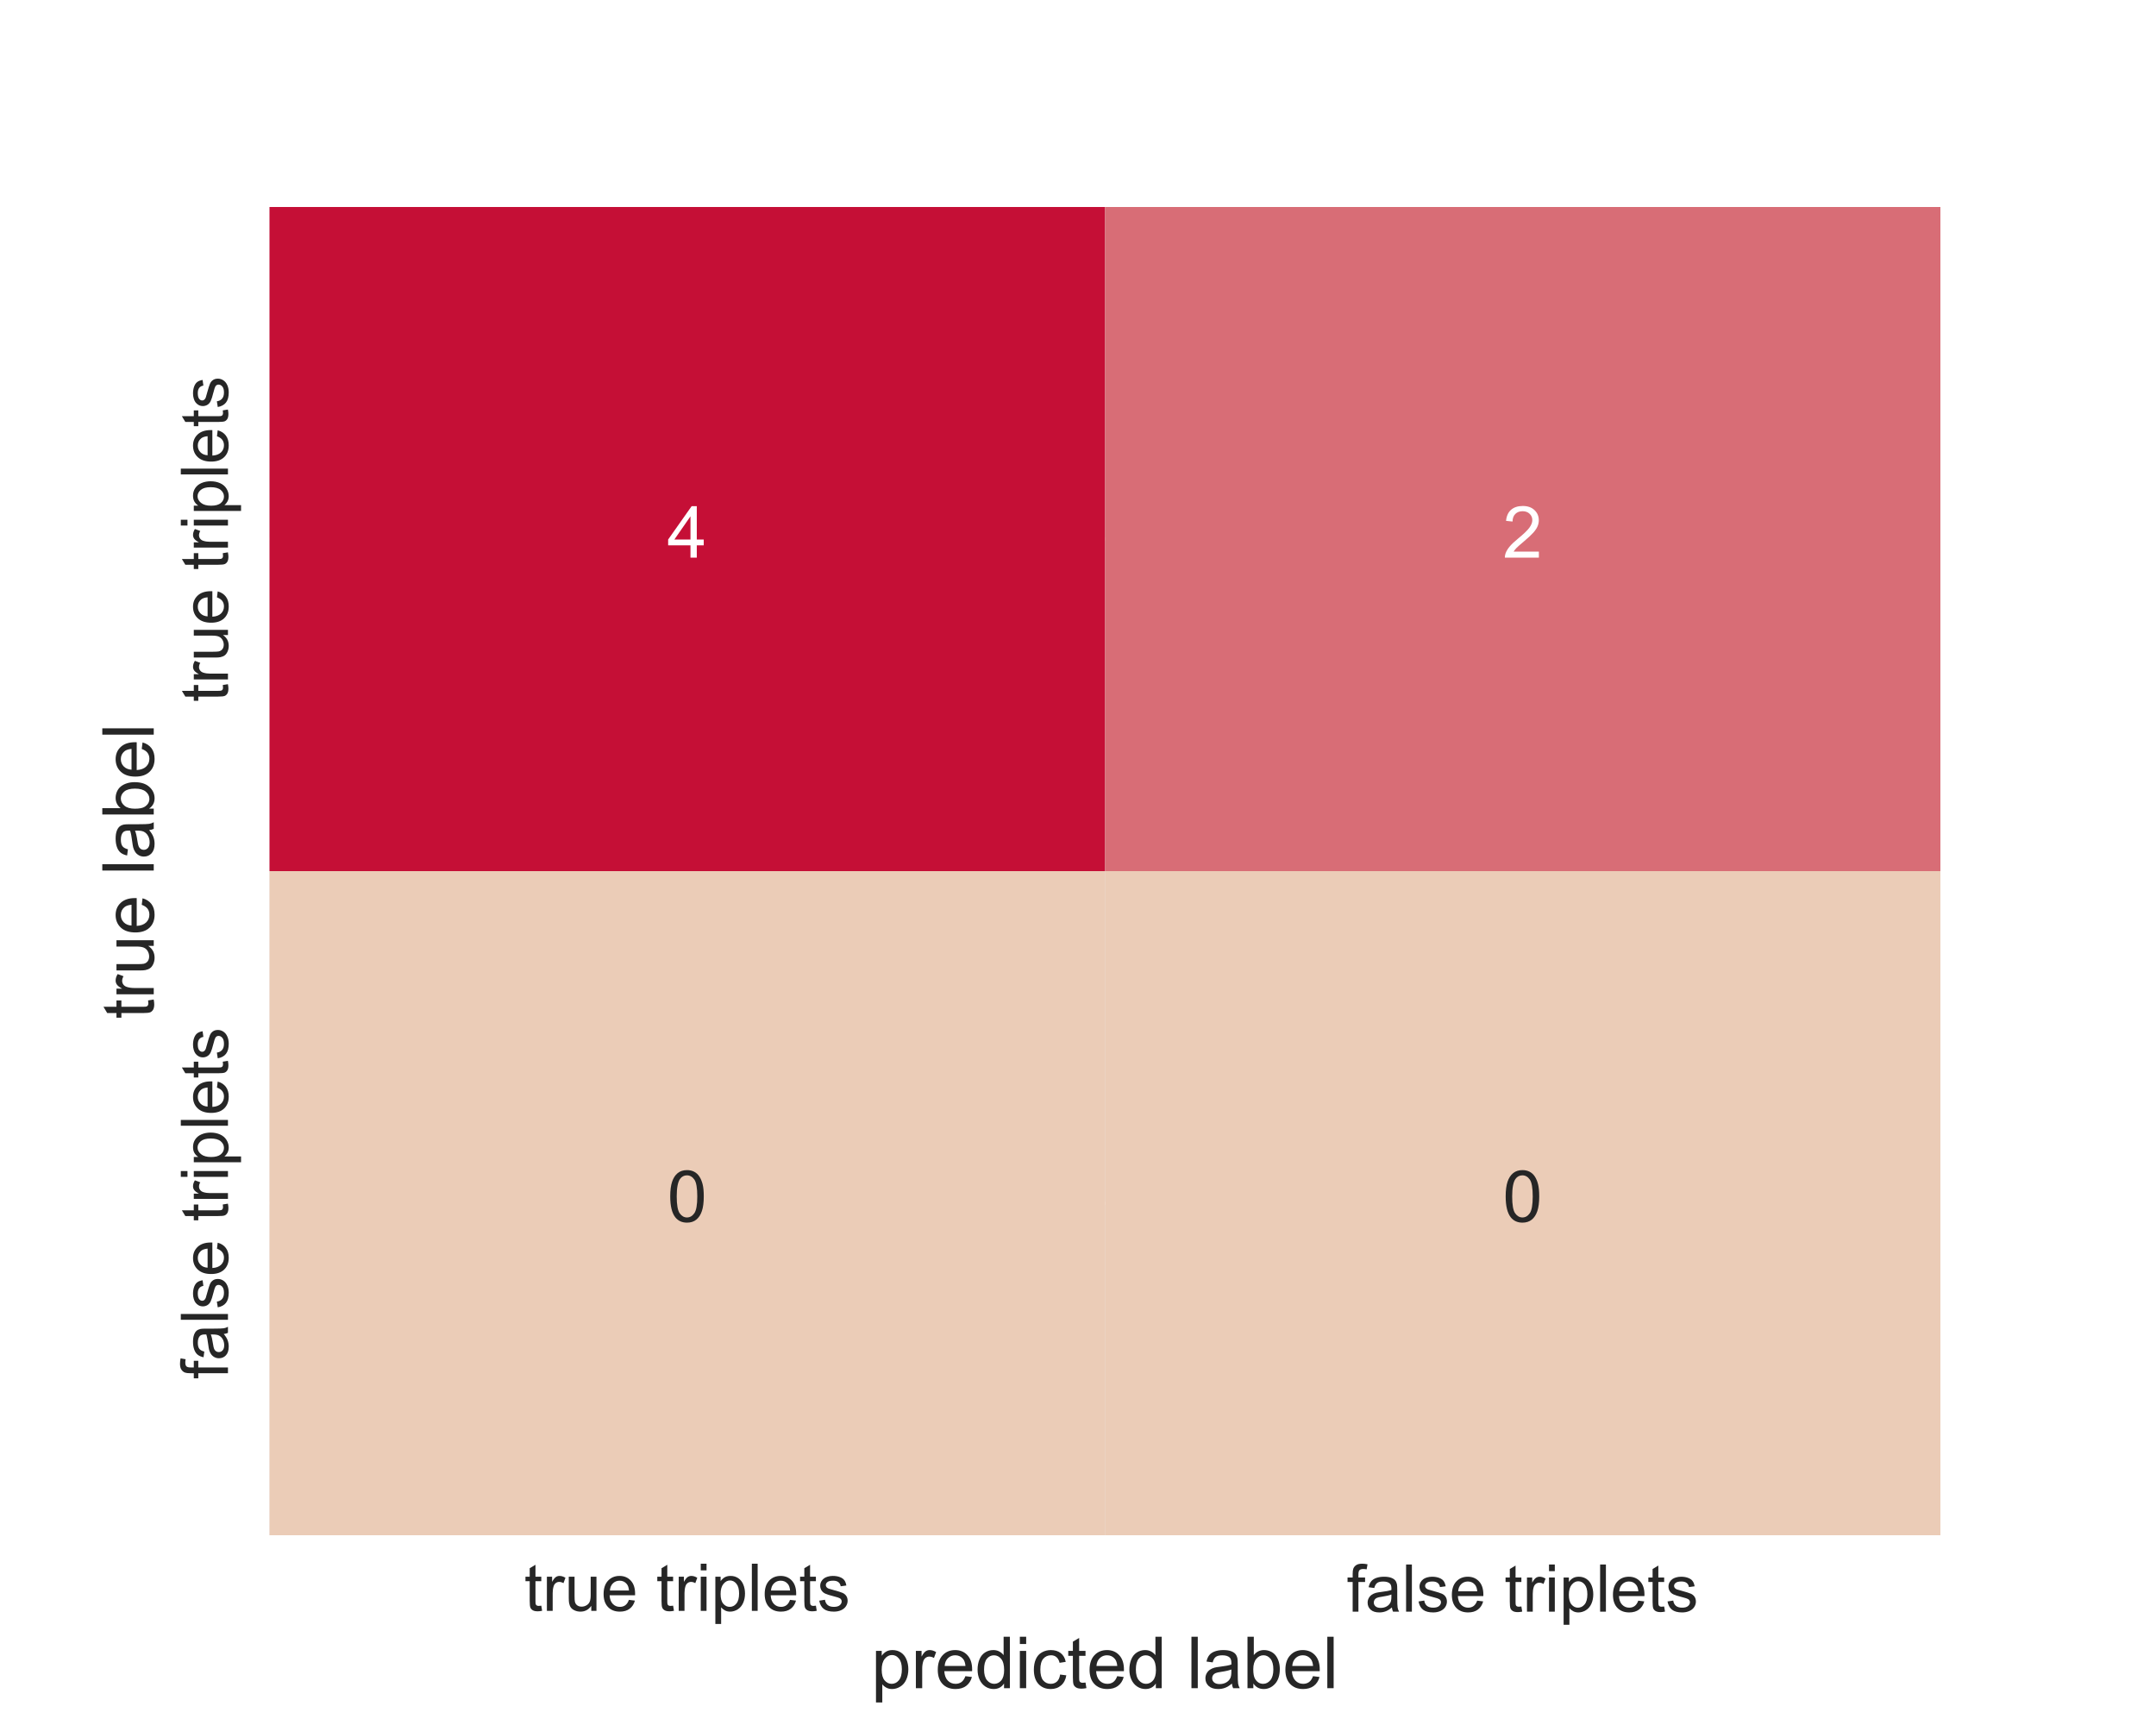
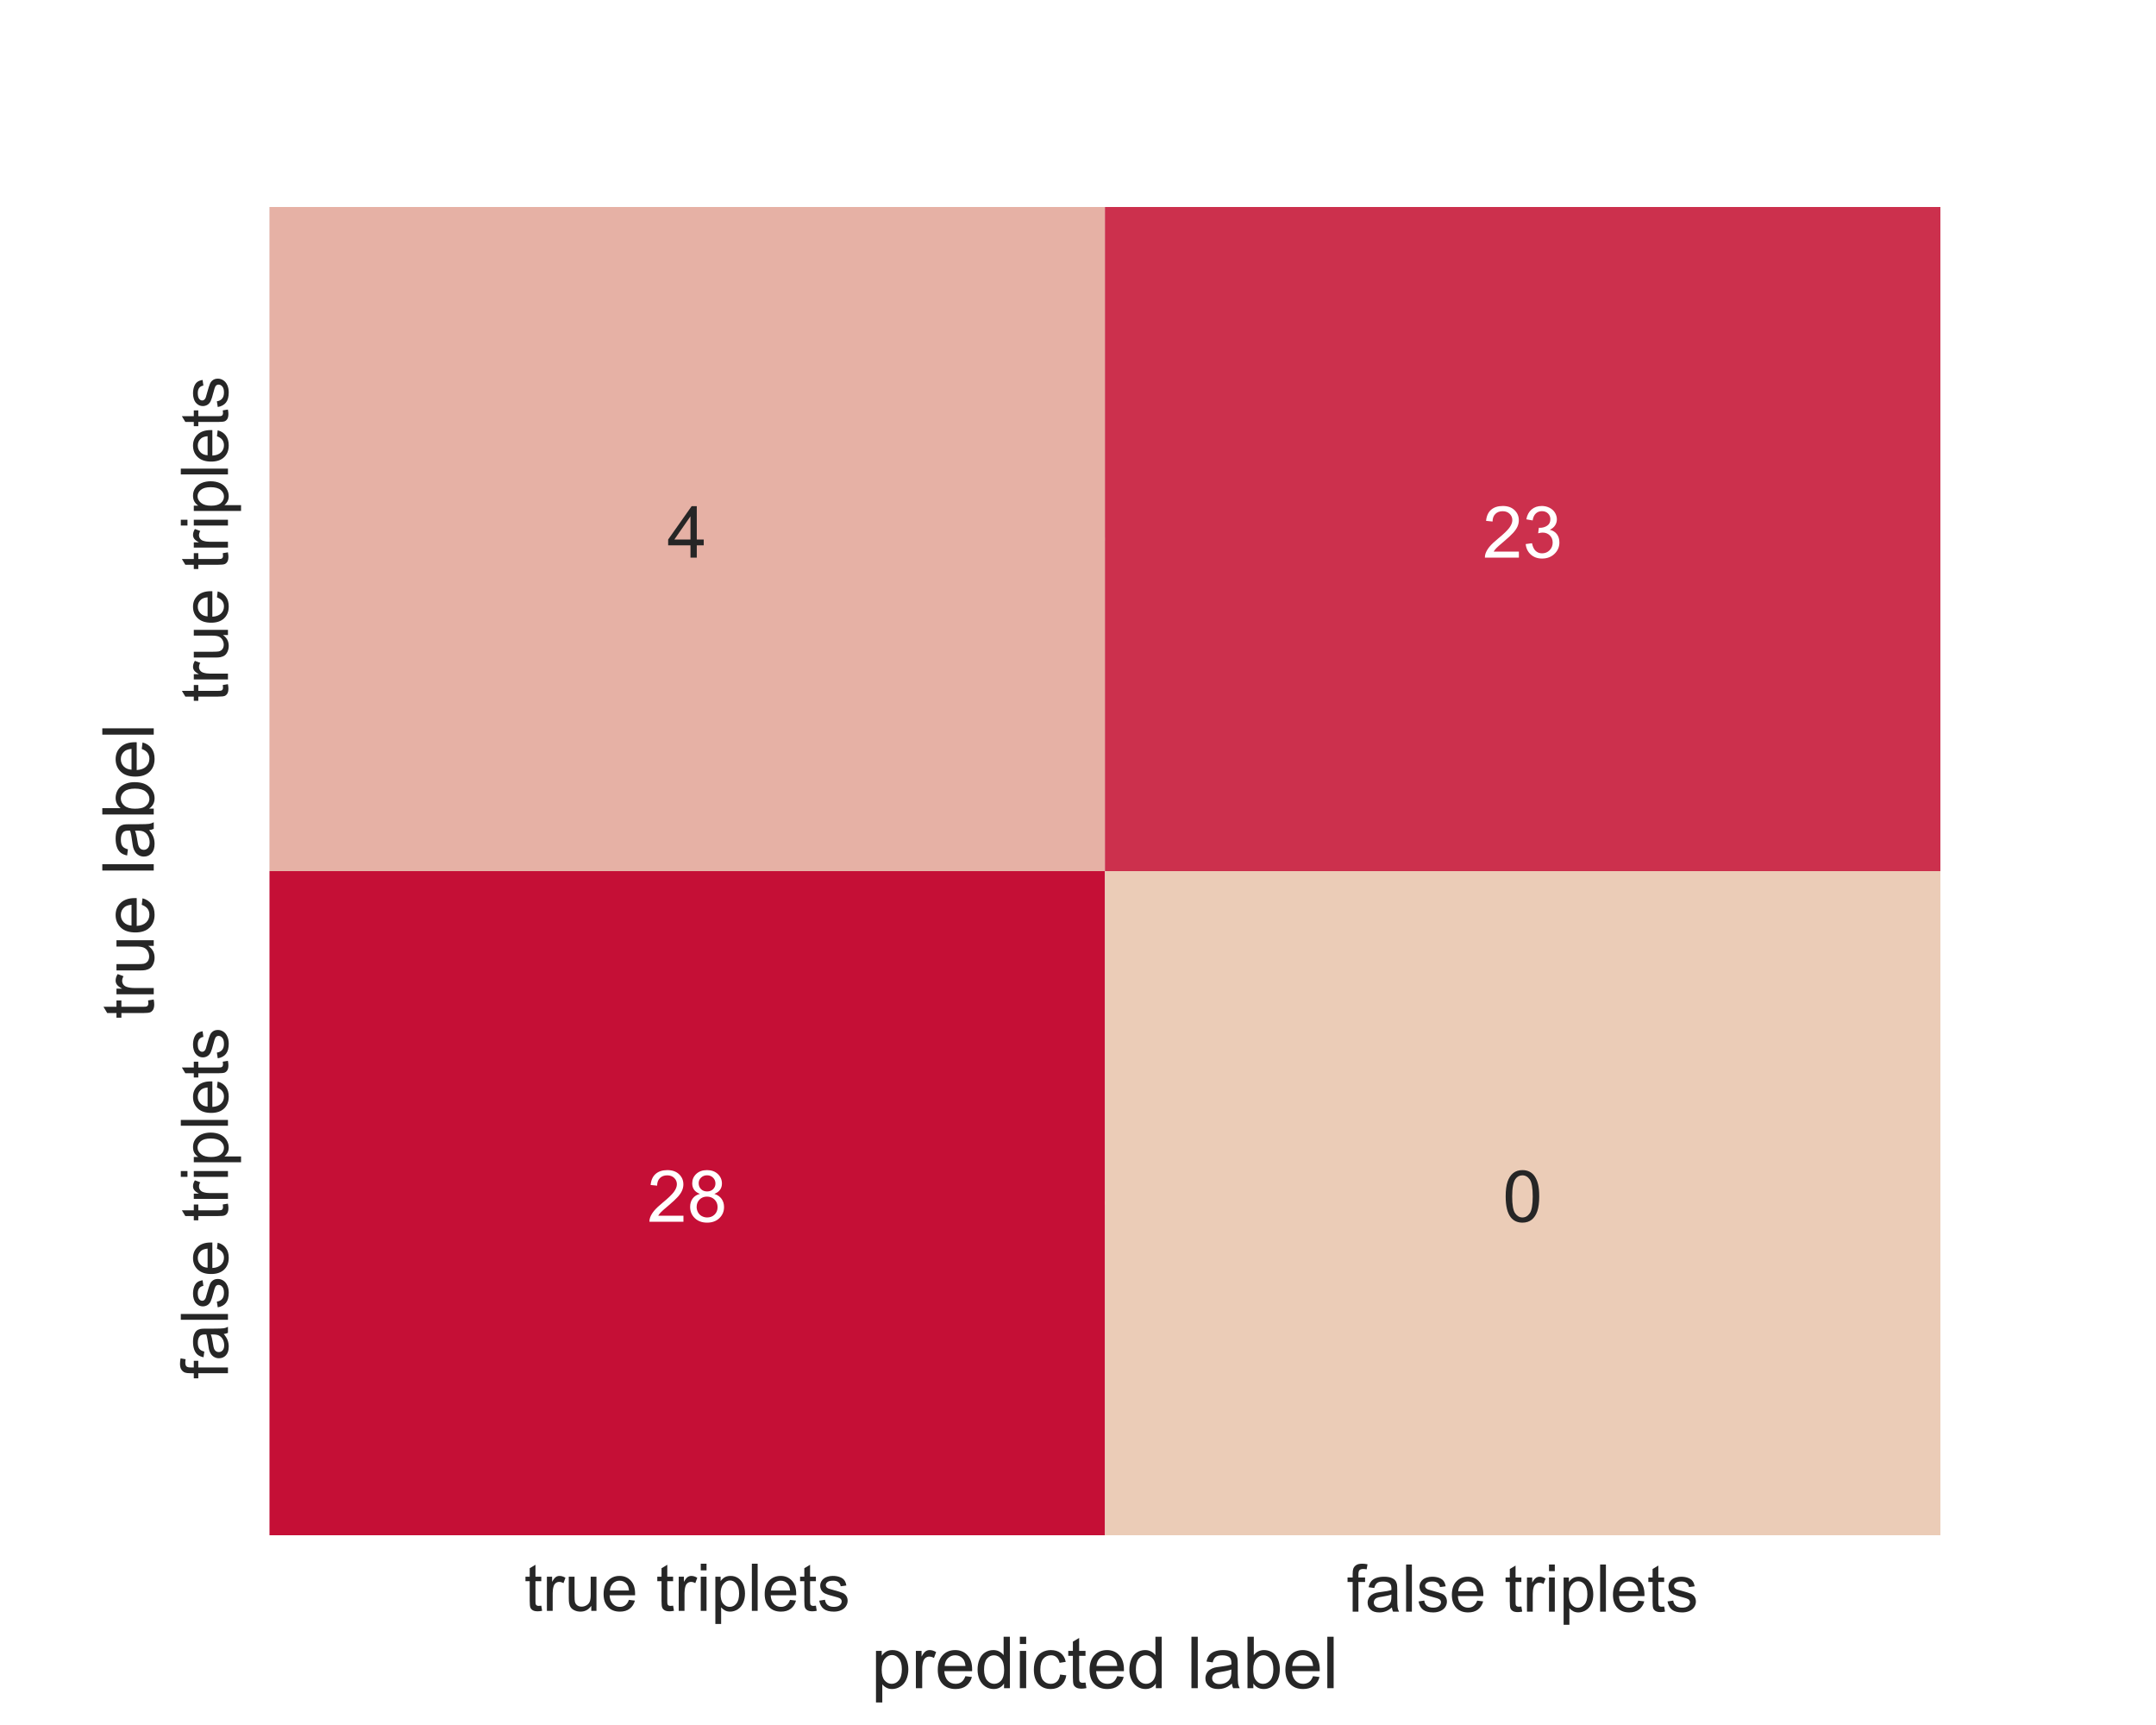
<svg xmlns="http://www.w3.org/2000/svg" xmlns:xlink="http://www.w3.org/1999/xlink" width="720pt" height="576pt" viewBox="0 0 720 576" version="1.1">
  <defs>
    <style type="text/css">*{stroke-linejoin: round; stroke-linecap: butt}</style>
  </defs>
  <g id="figure_1">
    <g id="patch_1">
      <path d="M 0 576  L 720 576  L 720 0  L 0 0  z " style="fill: #ffffff" />
    </g>
    <g id="axes_1">
      <g id="patch_2">
        <path d="M 90 512.64  L 648 512.64  L 648 69.12  L 90 69.12  z " style="fill: #eaeaf2" />
      </g>
      <g id="matplotlib.axis_1">
        <g id="xtick_1">
          <g id="line2d_1">
-             <path d="M 229.5 512.64  L 229.5 69.12  " clip-path="url(#p4e75d1eb3a)" style="fill: none; stroke: #ffffff; stroke-linecap: round" />
+             <path d="M 229.5 512.64  L 229.5 69.12  " clip-path="url(#p753a62550c)" style="fill: none; stroke: #ffffff; stroke-linecap: round" />
          </g>
          <g id="text_1">
            <g style="fill: #262626" transform="translate(175.0947 537.8872) scale(0.22 -0.22)">
              <defs>
                <path id="ArialMT-74" d="M 1650 503  L 1731 6  Q 1494 -44 1306 -44  Q 1000 -44 831 53  Q 663 150 594 308  Q 525 466 525 972  L 525 2881  L 113 2881  L 113 3319  L 525 3319  L 525 4141  L 1084 4478  L 1084 3319  L 1650 3319  L 1650 2881  L 1084 2881  L 1084 941  Q 1084 700 1114 631  Q 1144 563 1211 522  Q 1278 481 1403 481  Q 1497 481 1650 503  z " transform="scale(0.015625)" />
                <path id="ArialMT-72" d="M 416 0  L 416 3319  L 922 3319  L 922 2816  Q 1116 3169 1280 3281  Q 1444 3394 1641 3394  Q 1925 3394 2219 3213  L 2025 2691  Q 1819 2813 1613 2813  Q 1428 2813 1281 2702  Q 1134 2591 1072 2394  Q 978 2094 978 1738  L 978 0  L 416 0  z " transform="scale(0.015625)" />
                <path id="ArialMT-75" d="M 2597 0  L 2597 488  Q 2209 -75 1544 -75  Q 1250 -75 995 37  Q 741 150 617 320  Q 494 491 444 738  Q 409 903 409 1263  L 409 3319  L 972 3319  L 972 1478  Q 972 1038 1006 884  Q 1059 663 1231 536  Q 1403 409 1656 409  Q 1909 409 2131 539  Q 2353 669 2445 892  Q 2538 1116 2538 1541  L 2538 3319  L 3100 3319  L 3100 0  L 2597 0  z " transform="scale(0.015625)" />
                <path id="ArialMT-65" d="M 2694 1069  L 3275 997  Q 3138 488 2766 206  Q 2394 -75 1816 -75  Q 1088 -75 661 373  Q 234 822 234 1631  Q 234 2469 665 2931  Q 1097 3394 1784 3394  Q 2450 3394 2872 2941  Q 3294 2488 3294 1666  Q 3294 1616 3291 1516  L 816 1516  Q 847 969 1125 678  Q 1403 388 1819 388  Q 2128 388 2347 550  Q 2566 713 2694 1069  z M 847 1978  L 2700 1978  Q 2663 2397 2488 2606  Q 2219 2931 1791 2931  Q 1403 2931 1139 2672  Q 875 2413 847 1978  z " transform="scale(0.015625)" />
                <path id="ArialMT-20" transform="scale(0.015625)" />
                <path id="ArialMT-69" d="M 425 3934  L 425 4581  L 988 4581  L 988 3934  L 425 3934  z M 425 0  L 425 3319  L 988 3319  L 988 0  L 425 0  z " transform="scale(0.015625)" />
                <path id="ArialMT-70" d="M 422 -1272  L 422 3319  L 934 3319  L 934 2888  Q 1116 3141 1344 3267  Q 1572 3394 1897 3394  Q 2322 3394 2647 3175  Q 2972 2956 3137 2557  Q 3303 2159 3303 1684  Q 3303 1175 3120 767  Q 2938 359 2589 142  Q 2241 -75 1856 -75  Q 1575 -75 1351 44  Q 1128 163 984 344  L 984 -1272  L 422 -1272  z M 931 1641  Q 931 1000 1190 694  Q 1450 388 1819 388  Q 2194 388 2461 705  Q 2728 1022 2728 1688  Q 2728 2322 2467 2637  Q 2206 2953 1844 2953  Q 1484 2953 1207 2617  Q 931 2281 931 1641  z " transform="scale(0.015625)" />
                <path id="ArialMT-6c" d="M 409 0  L 409 4581  L 972 4581  L 972 0  L 409 0  z " transform="scale(0.015625)" />
                <path id="ArialMT-73" d="M 197 991  L 753 1078  Q 800 744 1014 566  Q 1228 388 1613 388  Q 2000 388 2187 545  Q 2375 703 2375 916  Q 2375 1106 2209 1216  Q 2094 1291 1634 1406  Q 1016 1563 777 1677  Q 538 1791 414 1992  Q 291 2194 291 2438  Q 291 2659 392 2848  Q 494 3038 669 3163  Q 800 3259 1026 3326  Q 1253 3394 1513 3394  Q 1903 3394 2198 3281  Q 2494 3169 2634 2976  Q 2775 2784 2828 2463  L 2278 2388  Q 2241 2644 2061 2787  Q 1881 2931 1553 2931  Q 1166 2931 1000 2803  Q 834 2675 834 2503  Q 834 2394 903 2306  Q 972 2216 1119 2156  Q 1203 2125 1616 2013  Q 2213 1853 2448 1751  Q 2684 1650 2818 1456  Q 2953 1263 2953 975  Q 2953 694 2789 445  Q 2625 197 2315 61  Q 2006 -75 1616 -75  Q 969 -75 630 194  Q 291 463 197 991  z " transform="scale(0.015625)" />
              </defs>
              <use xlink:href="#ArialMT-74" />
              <use xlink:href="#ArialMT-72" x="27.783" />
              <use xlink:href="#ArialMT-75" x="61.084" />
              <use xlink:href="#ArialMT-65" x="116.699" />
              <use xlink:href="#ArialMT-20" x="172.314" />
              <use xlink:href="#ArialMT-74" x="200.098" />
              <use xlink:href="#ArialMT-72" x="227.881" />
              <use xlink:href="#ArialMT-69" x="261.182" />
              <use xlink:href="#ArialMT-70" x="283.398" />
              <use xlink:href="#ArialMT-6c" x="339.014" />
              <use xlink:href="#ArialMT-65" x="361.23" />
              <use xlink:href="#ArialMT-74" x="416.846" />
              <use xlink:href="#ArialMT-73" x="444.629" />
            </g>
          </g>
        </g>
        <g id="xtick_2">
          <g id="line2d_2">
-             <path d="M 508.5 512.64  L 508.5 69.12  " clip-path="url(#p4e75d1eb3a)" style="fill: none; stroke: #ffffff; stroke-linecap: round" />
+             <path d="M 508.5 512.64  L 508.5 69.12  " clip-path="url(#p753a62550c)" style="fill: none; stroke: #ffffff; stroke-linecap: round" />
          </g>
          <g id="text_2">
            <g style="fill: #262626" transform="translate(449.8133 538.1553) scale(0.22 -0.22)">
              <defs>
                <path id="ArialMT-66" d="M 556 0  L 556 2881  L 59 2881  L 59 3319  L 556 3319  L 556 3672  Q 556 4006 616 4169  Q 697 4388 901 4523  Q 1106 4659 1475 4659  Q 1713 4659 2000 4603  L 1916 4113  Q 1741 4144 1584 4144  Q 1328 4144 1222 4034  Q 1116 3925 1116 3625  L 1116 3319  L 1763 3319  L 1763 2881  L 1116 2881  L 1116 0  L 556 0  z " transform="scale(0.015625)" />
                <path id="ArialMT-61" d="M 2588 409  Q 2275 144 1986 34  Q 1697 -75 1366 -75  Q 819 -75 525 192  Q 231 459 231 875  Q 231 1119 342 1320  Q 453 1522 633 1644  Q 813 1766 1038 1828  Q 1203 1872 1538 1913  Q 2219 1994 2541 2106  Q 2544 2222 2544 2253  Q 2544 2597 2384 2738  Q 2169 2928 1744 2928  Q 1347 2928 1158 2789  Q 969 2650 878 2297  L 328 2372  Q 403 2725 575 2942  Q 747 3159 1072 3276  Q 1397 3394 1825 3394  Q 2250 3394 2515 3294  Q 2781 3194 2906 3042  Q 3031 2891 3081 2659  Q 3109 2516 3109 2141  L 3109 1391  Q 3109 606 3145 398  Q 3181 191 3288 0  L 2700 0  Q 2613 175 2588 409  z M 2541 1666  Q 2234 1541 1622 1453  Q 1275 1403 1131 1340  Q 988 1278 909 1158  Q 831 1038 831 891  Q 831 666 1001 516  Q 1172 366 1500 366  Q 1825 366 2078 508  Q 2331 650 2450 897  Q 2541 1088 2541 1459  L 2541 1666  z " transform="scale(0.015625)" />
              </defs>
              <use xlink:href="#ArialMT-66" />
              <use xlink:href="#ArialMT-61" x="27.783" />
              <use xlink:href="#ArialMT-6c" x="83.398" />
              <use xlink:href="#ArialMT-73" x="105.615" />
              <use xlink:href="#ArialMT-65" x="155.615" />
              <use xlink:href="#ArialMT-20" x="211.23" />
              <use xlink:href="#ArialMT-74" x="239.014" />
              <use xlink:href="#ArialMT-72" x="266.797" />
              <use xlink:href="#ArialMT-69" x="300.098" />
              <use xlink:href="#ArialMT-70" x="322.314" />
              <use xlink:href="#ArialMT-6c" x="377.93" />
              <use xlink:href="#ArialMT-65" x="400.146" />
              <use xlink:href="#ArialMT-74" x="455.762" />
              <use xlink:href="#ArialMT-73" x="483.545" />
            </g>
          </g>
        </g>
        <g id="text_3">
          <g style="fill: #262626" transform="translate(290.9531 563.7066) scale(0.24 -0.24)">
            <defs>
              <path id="ArialMT-64" d="M 2575 0  L 2575 419  Q 2259 -75 1647 -75  Q 1250 -75 917 144  Q 584 363 401 755  Q 219 1147 219 1656  Q 219 2153 384 2558  Q 550 2963 881 3178  Q 1213 3394 1622 3394  Q 1922 3394 2156 3267  Q 2391 3141 2538 2938  L 2538 4581  L 3097 4581  L 3097 0  L 2575 0  z M 797 1656  Q 797 1019 1065 703  Q 1334 388 1700 388  Q 2069 388 2326 689  Q 2584 991 2584 1609  Q 2584 2291 2321 2609  Q 2059 2928 1675 2928  Q 1300 2928 1048 2622  Q 797 2316 797 1656  z " transform="scale(0.015625)" />
              <path id="ArialMT-63" d="M 2588 1216  L 3141 1144  Q 3050 572 2676 248  Q 2303 -75 1759 -75  Q 1078 -75 664 370  Q 250 816 250 1647  Q 250 2184 428 2587  Q 606 2991 970 3192  Q 1334 3394 1763 3394  Q 2303 3394 2647 3120  Q 2991 2847 3088 2344  L 2541 2259  Q 2463 2594 2264 2762  Q 2066 2931 1784 2931  Q 1359 2931 1093 2626  Q 828 2322 828 1663  Q 828 994 1084 691  Q 1341 388 1753 388  Q 2084 388 2306 591  Q 2528 794 2588 1216  z " transform="scale(0.015625)" />
              <path id="ArialMT-62" d="M 941 0  L 419 0  L 419 4581  L 981 4581  L 981 2947  Q 1338 3394 1891 3394  Q 2197 3394 2470 3270  Q 2744 3147 2920 2923  Q 3097 2700 3197 2384  Q 3297 2069 3297 1709  Q 3297 856 2875 390  Q 2453 -75 1863 -75  Q 1275 -75 941 416  L 941 0  z M 934 1684  Q 934 1088 1097 822  Q 1363 388 1816 388  Q 2184 388 2453 708  Q 2722 1028 2722 1663  Q 2722 2313 2464 2622  Q 2206 2931 1841 2931  Q 1472 2931 1203 2611  Q 934 2291 934 1684  z " transform="scale(0.015625)" />
            </defs>
            <use xlink:href="#ArialMT-70" />
            <use xlink:href="#ArialMT-72" x="55.615" />
            <use xlink:href="#ArialMT-65" x="88.916" />
            <use xlink:href="#ArialMT-64" x="144.531" />
            <use xlink:href="#ArialMT-69" x="200.146" />
            <use xlink:href="#ArialMT-63" x="222.363" />
            <use xlink:href="#ArialMT-74" x="272.363" />
            <use xlink:href="#ArialMT-65" x="300.146" />
            <use xlink:href="#ArialMT-64" x="355.762" />
            <use xlink:href="#ArialMT-20" x="411.377" />
            <use xlink:href="#ArialMT-6c" x="439.16" />
            <use xlink:href="#ArialMT-61" x="461.377" />
            <use xlink:href="#ArialMT-62" x="516.992" />
            <use xlink:href="#ArialMT-65" x="572.607" />
            <use xlink:href="#ArialMT-6c" x="628.223" />
          </g>
        </g>
      </g>
      <g id="matplotlib.axis_2">
        <g id="ytick_1">
          <g id="line2d_3">
-             <path d="M 90 180  L 648 180  " clip-path="url(#p4e75d1eb3a)" style="fill: none; stroke: #ffffff; stroke-linecap: round" />
+             <path d="M 90 180  L 648 180  " clip-path="url(#p753a62550c)" style="fill: none; stroke: #ffffff; stroke-linecap: round" />
          </g>
          <g id="text_4">
            <g style="fill: #262626" transform="translate(76.1275 234.4053) rotate(-90) scale(0.22 -0.22)">
              <use xlink:href="#ArialMT-74" />
              <use xlink:href="#ArialMT-72" x="27.783" />
              <use xlink:href="#ArialMT-75" x="61.084" />
              <use xlink:href="#ArialMT-65" x="116.699" />
              <use xlink:href="#ArialMT-20" x="172.314" />
              <use xlink:href="#ArialMT-74" x="200.098" />
              <use xlink:href="#ArialMT-72" x="227.881" />
              <use xlink:href="#ArialMT-69" x="261.182" />
              <use xlink:href="#ArialMT-70" x="283.398" />
              <use xlink:href="#ArialMT-6c" x="339.014" />
              <use xlink:href="#ArialMT-65" x="361.23" />
              <use xlink:href="#ArialMT-74" x="416.846" />
              <use xlink:href="#ArialMT-73" x="444.629" />
            </g>
          </g>
        </g>
        <g id="ytick_2">
          <g id="line2d_4">
-             <path d="M 90 401.76  L 648 401.76  " clip-path="url(#p4e75d1eb3a)" style="fill: none; stroke: #ffffff; stroke-linecap: round" />
+             <path d="M 90 401.76  L 648 401.76  " clip-path="url(#p753a62550c)" style="fill: none; stroke: #ffffff; stroke-linecap: round" />
          </g>
          <g id="text_5">
            <g style="fill: #262626" transform="translate(76.1275 460.4467) rotate(-90) scale(0.22 -0.22)">
              <use xlink:href="#ArialMT-66" />
              <use xlink:href="#ArialMT-61" x="27.783" />
              <use xlink:href="#ArialMT-6c" x="83.398" />
              <use xlink:href="#ArialMT-73" x="105.615" />
              <use xlink:href="#ArialMT-65" x="155.615" />
              <use xlink:href="#ArialMT-20" x="211.23" />
              <use xlink:href="#ArialMT-74" x="239.014" />
              <use xlink:href="#ArialMT-72" x="266.797" />
              <use xlink:href="#ArialMT-69" x="300.098" />
              <use xlink:href="#ArialMT-70" x="322.314" />
              <use xlink:href="#ArialMT-6c" x="377.93" />
              <use xlink:href="#ArialMT-65" x="400.146" />
              <use xlink:href="#ArialMT-74" x="455.762" />
              <use xlink:href="#ArialMT-73" x="483.545" />
            </g>
          </g>
        </g>
        <g id="text_6">
          <g style="fill: #262626" transform="translate(51.34219 340.2412) rotate(-90) scale(0.24 -0.24)">
            <use xlink:href="#ArialMT-74" />
            <use xlink:href="#ArialMT-72" x="27.783" />
            <use xlink:href="#ArialMT-75" x="61.084" />
            <use xlink:href="#ArialMT-65" x="116.699" />
            <use xlink:href="#ArialMT-20" x="172.314" />
            <use xlink:href="#ArialMT-6c" x="200.098" />
            <use xlink:href="#ArialMT-61" x="222.314" />
            <use xlink:href="#ArialMT-62" x="277.93" />
            <use xlink:href="#ArialMT-65" x="333.545" />
            <use xlink:href="#ArialMT-6c" x="389.16" />
          </g>
        </g>
      </g>
      <g id="QuadMesh_1">
-         <path d="M 90 69.12  L 369 69.12  L 369 290.88  L 90 290.88  L 90 69.12  " clip-path="url(#p4e75d1eb3a)" style="fill: #c50f36" />
-         <path d="M 369 69.12  L 648 69.12  L 648 290.88  L 369 290.88  L 369 69.12  " clip-path="url(#p4e75d1eb3a)" style="fill: #d86d76" />
-         <path d="M 90 290.88  L 369 290.88  L 369 512.64  L 90 512.64  L 90 290.88  " clip-path="url(#p4e75d1eb3a)" style="fill: #ebccb7" />
-         <path d="M 369 290.88  L 648 290.88  L 648 512.64  L 369 512.64  L 369 290.88  " clip-path="url(#p4e75d1eb3a)" style="fill: #ebccb7" />
+         <path d="M 90 69.12  L 369 69.12  L 369 290.88  L 90 290.88  L 90 69.12  " clip-path="url(#p753a62550c)" style="fill: #e6b1a5" />
+         <path d="M 369 69.12  L 648 69.12  L 648 290.88  L 369 290.88  L 369 69.12  " clip-path="url(#p753a62550c)" style="fill: #cc304d" />
+         <path d="M 90 290.88  L 369 290.88  L 369 512.64  L 90 512.64  L 90 290.88  " clip-path="url(#p753a62550c)" style="fill: #c50f36" />
+         <path d="M 369 290.88  L 648 290.88  L 648 512.64  L 369 512.64  L 369 290.88  " clip-path="url(#p753a62550c)" style="fill: #ebccb7" />
      </g>
      <g id="text_7">
-         <g style="fill: #ffffff" transform="translate(222.8269 186.2044) scale(0.24 -0.24)">
+         <g style="fill: #262626" transform="translate(222.8269 186.2044) scale(0.24 -0.24)">
          <defs>
            <path id="ArialMT-34" d="M 2069 0  L 2069 1097  L 81 1097  L 81 1613  L 2172 4581  L 2631 4581  L 2631 1613  L 3250 1613  L 3250 1097  L 2631 1097  L 2631 0  L 2069 0  z M 2069 1613  L 2069 3678  L 634 1613  L 2069 1613  z " transform="scale(0.015625)" />
          </defs>
          <use xlink:href="#ArialMT-34" />
        </g>
      </g>
      <g id="text_8">
-         <g style="fill: #ffffff" transform="translate(501.8269 186.2044) scale(0.24 -0.24)">
+         <g style="fill: #ffffff" transform="translate(495.1538 186.2044) scale(0.24 -0.24)">
          <defs>
            <path id="ArialMT-32" d="M 3222 541  L 3222 0  L 194 0  Q 188 203 259 391  Q 375 700 629 1000  Q 884 1300 1366 1694  Q 2113 2306 2375 2664  Q 2638 3022 2638 3341  Q 2638 3675 2398 3904  Q 2159 4134 1775 4134  Q 1369 4134 1125 3890  Q 881 3647 878 3216  L 300 3275  Q 359 3922 746 4261  Q 1134 4600 1788 4600  Q 2447 4600 2831 4234  Q 3216 3869 3216 3328  Q 3216 3053 3103 2787  Q 2991 2522 2730 2228  Q 2469 1934 1863 1422  Q 1356 997 1212 845  Q 1069 694 975 541  L 3222 541  z " transform="scale(0.015625)" />
+             <path id="ArialMT-33" d="M 269 1209  L 831 1284  Q 928 806 1161 595  Q 1394 384 1728 384  Q 2125 384 2398 659  Q 2672 934 2672 1341  Q 2672 1728 2419 1979  Q 2166 2231 1775 2231  Q 1616 2231 1378 2169  L 1441 2663  Q 1497 2656 1531 2656  Q 1891 2656 2178 2843  Q 2466 3031 2466 3422  Q 2466 3731 2256 3934  Q 2047 4138 1716 4138  Q 1388 4138 1169 3931  Q 950 3725 888 3313  L 325 3413  Q 428 3978 793 4289  Q 1159 4600 1703 4600  Q 2078 4600 2393 4439  Q 2709 4278 2876 4000  Q 3044 3722 3044 3409  Q 3044 3113 2884 2869  Q 2725 2625 2413 2481  Q 2819 2388 3044 2092  Q 3269 1797 3269 1353  Q 3269 753 2831 336  Q 2394 -81 1725 -81  Q 1122 -81 723 278  Q 325 638 269 1209  z " transform="scale(0.015625)" />
          </defs>
          <use xlink:href="#ArialMT-32" />
+           <use xlink:href="#ArialMT-33" x="55.615" />
        </g>
      </g>
      <g id="text_9">
-         <g style="fill: #262626" transform="translate(222.8269 407.9644) scale(0.24 -0.24)">
-           <defs>
-             <path id="ArialMT-30" d="M 266 2259  Q 266 3072 433 3567  Q 600 4063 929 4331  Q 1259 4600 1759 4600  Q 2128 4600 2406 4451  Q 2684 4303 2865 4023  Q 3047 3744 3150 3342  Q 3253 2941 3253 2259  Q 3253 1453 3087 958  Q 2922 463 2592 192  Q 2263 -78 1759 -78  Q 1097 -78 719 397  Q 266 969 266 2259  z M 844 2259  Q 844 1131 1108 757  Q 1372 384 1759 384  Q 2147 384 2411 759  Q 2675 1134 2675 2259  Q 2675 3391 2411 3762  Q 2147 4134 1753 4134  Q 1366 4134 1134 3806  Q 844 3388 844 2259  z " transform="scale(0.015625)" />
-           </defs>
-           <use xlink:href="#ArialMT-30" />
+         <g style="fill: #ffffff" transform="translate(216.1538 407.9644) scale(0.24 -0.24)">
+           <defs>
+             <path id="ArialMT-38" d="M 1131 2484  Q 781 2613 612 2850  Q 444 3088 444 3419  Q 444 3919 803 4259  Q 1163 4600 1759 4600  Q 2359 4600 2725 4251  Q 3091 3903 3091 3403  Q 3091 3084 2923 2848  Q 2756 2613 2416 2484  Q 2838 2347 3058 2040  Q 3278 1734 3278 1309  Q 3278 722 2862 322  Q 2447 -78 1769 -78  Q 1091 -78 675 323  Q 259 725 259 1325  Q 259 1772 486 2073  Q 713 2375 1131 2484  z M 1019 3438  Q 1019 3113 1228 2906  Q 1438 2700 1772 2700  Q 2097 2700 2305 2904  Q 2513 3109 2513 3406  Q 2513 3716 2298 3927  Q 2084 4138 1766 4138  Q 1444 4138 1231 3931  Q 1019 3725 1019 3438  z M 838 1322  Q 838 1081 952 856  Q 1066 631 1291 507  Q 1516 384 1775 384  Q 2178 384 2440 643  Q 2703 903 2703 1303  Q 2703 1709 2433 1975  Q 2163 2241 1756 2241  Q 1359 2241 1098 1978  Q 838 1716 838 1322  z " transform="scale(0.015625)" />
+           </defs>
+           <use xlink:href="#ArialMT-32" />
+           <use xlink:href="#ArialMT-38" x="55.615" />
        </g>
      </g>
      <g id="text_10">
        <g style="fill: #262626" transform="translate(501.8269 407.9644) scale(0.24 -0.24)">
+           <defs>
+             <path id="ArialMT-30" d="M 266 2259  Q 266 3072 433 3567  Q 600 4063 929 4331  Q 1259 4600 1759 4600  Q 2128 4600 2406 4451  Q 2684 4303 2865 4023  Q 3047 3744 3150 3342  Q 3253 2941 3253 2259  Q 3253 1453 3087 958  Q 2922 463 2592 192  Q 2263 -78 1759 -78  Q 1097 -78 719 397  Q 266 969 266 2259  z M 844 2259  Q 844 1131 1108 757  Q 1372 384 1759 384  Q 2147 384 2411 759  Q 2675 1134 2675 2259  Q 2675 3391 2411 3762  Q 2147 4134 1753 4134  Q 1366 4134 1134 3806  Q 844 3388 844 2259  z " transform="scale(0.015625)" />
+           </defs>
          <use xlink:href="#ArialMT-30" />
        </g>
      </g>
    </g>
  </g>
  <defs>
-     <clipPath id="p4e75d1eb3a">
+     <clipPath id="p753a62550c">
      <rect x="90" y="69.12" width="558" height="443.52" />
    </clipPath>
  </defs>
</svg>
